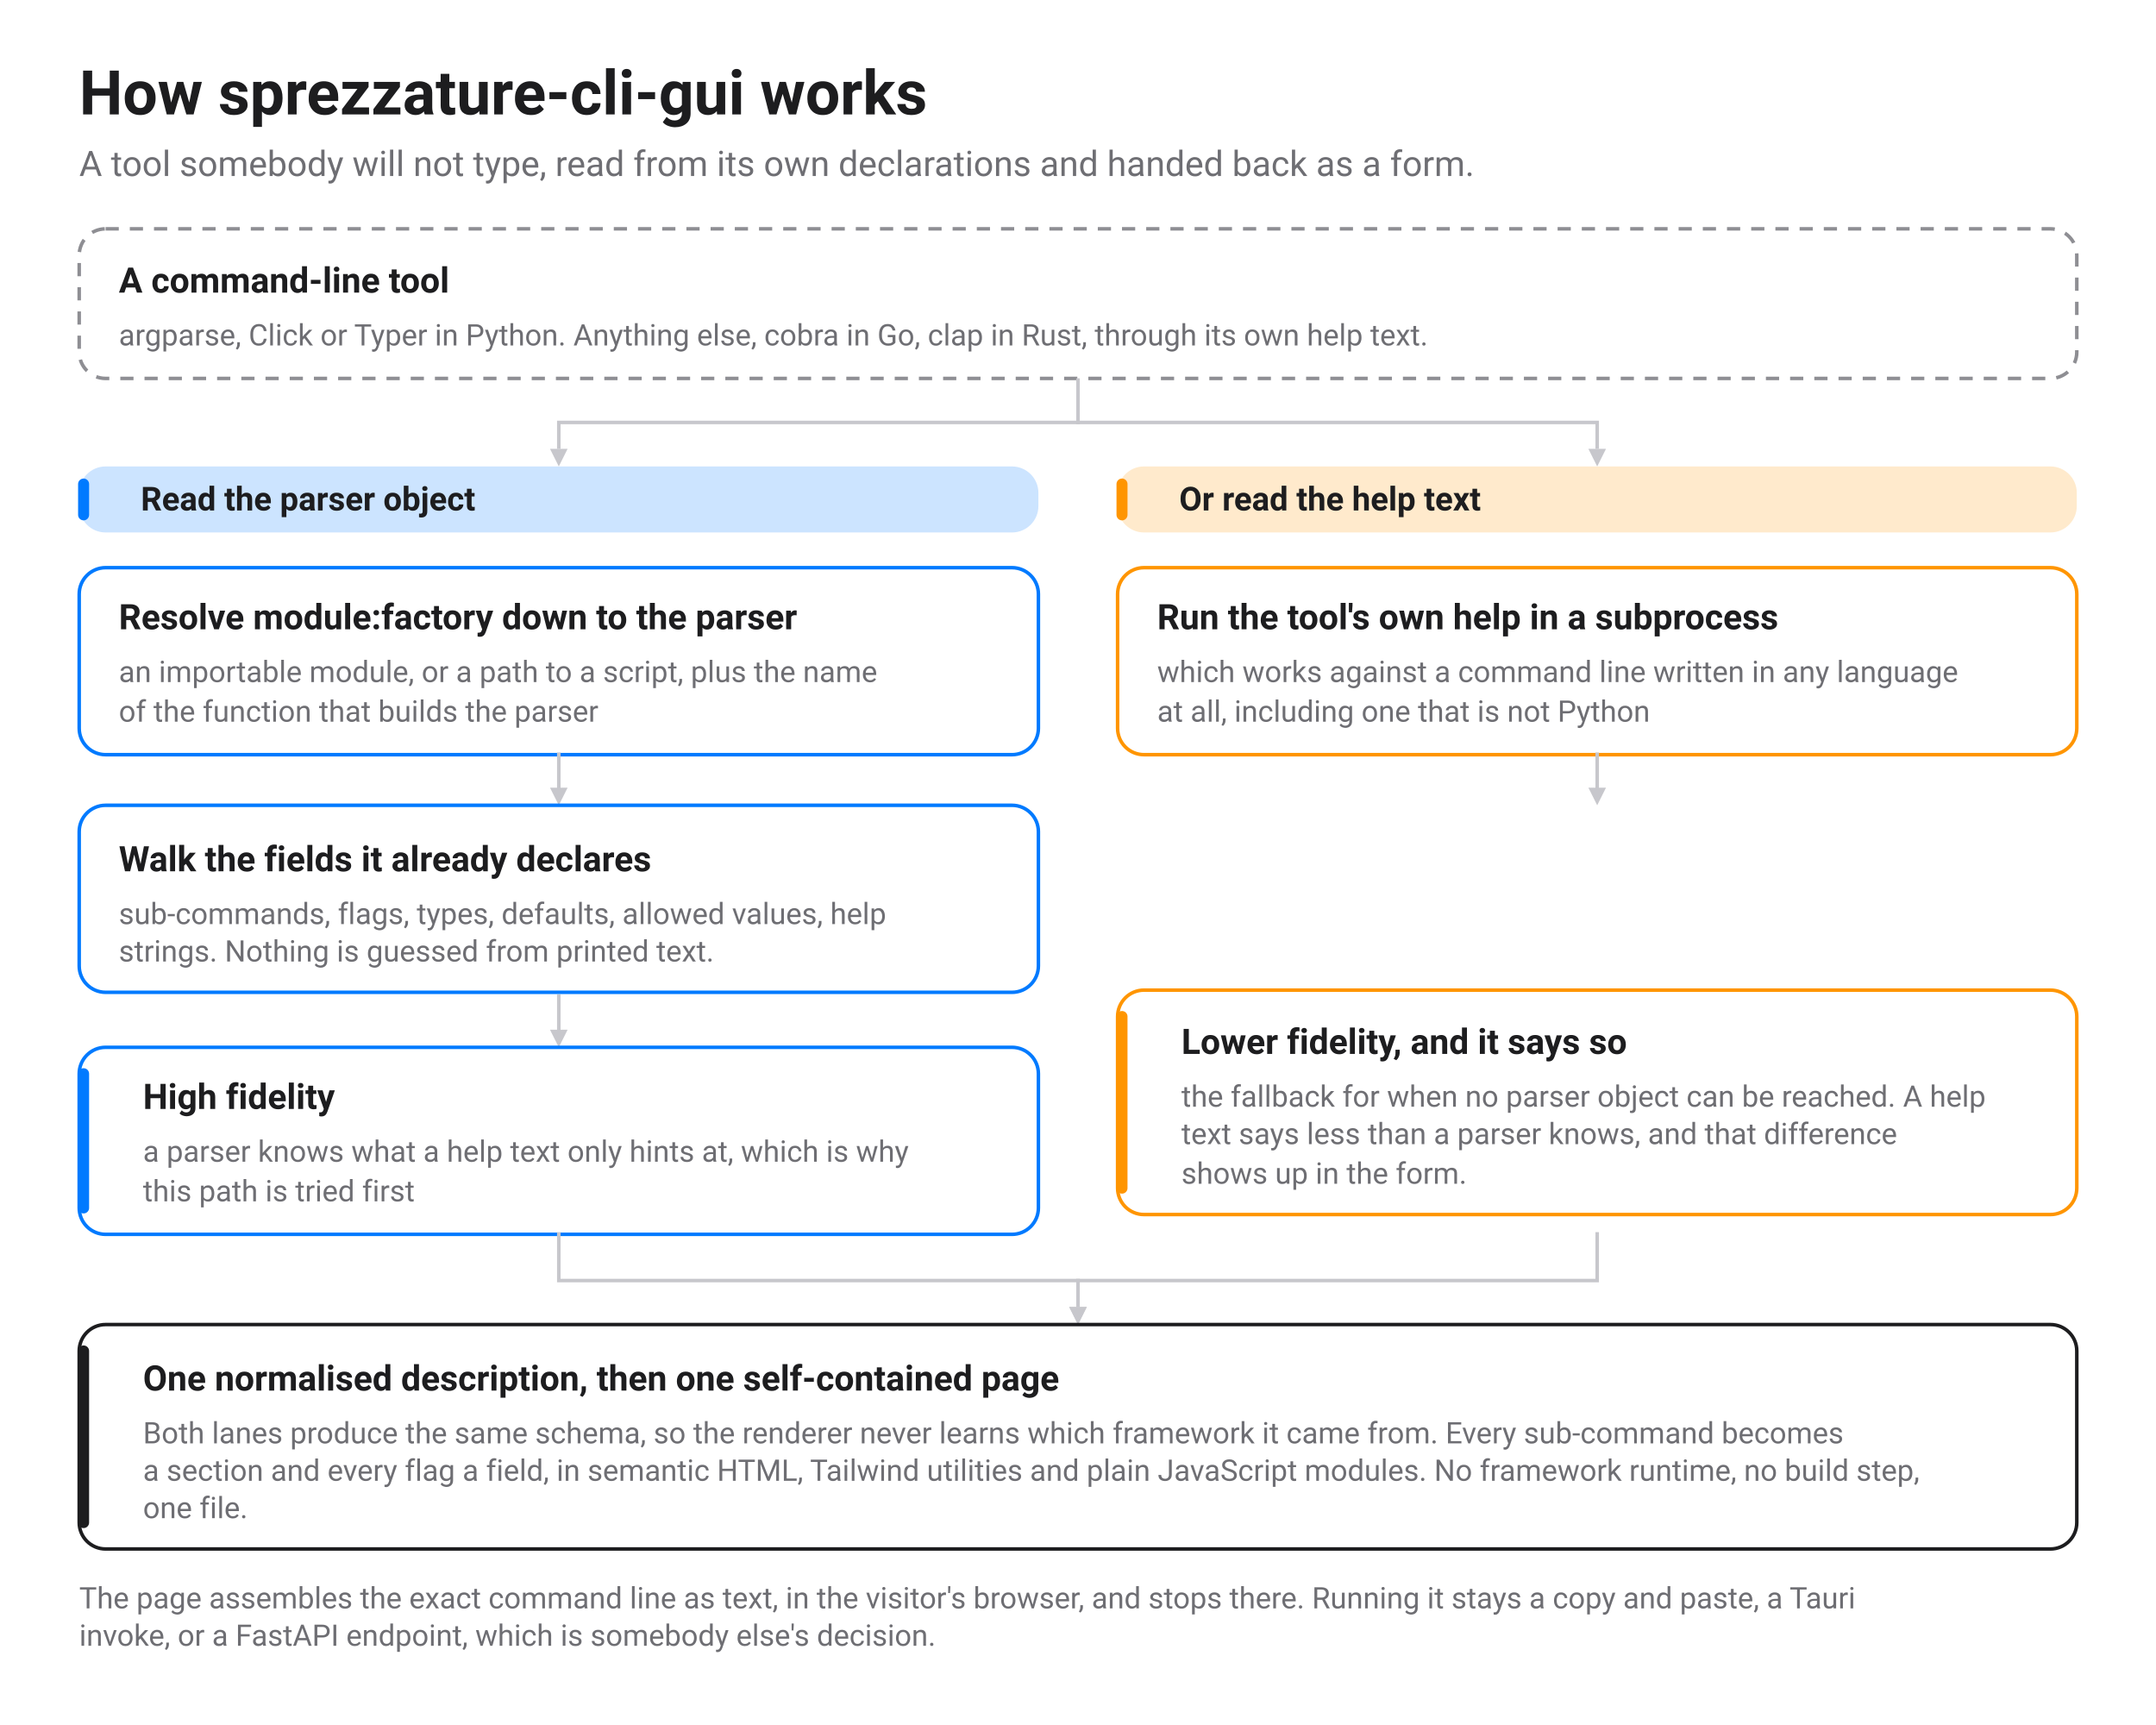
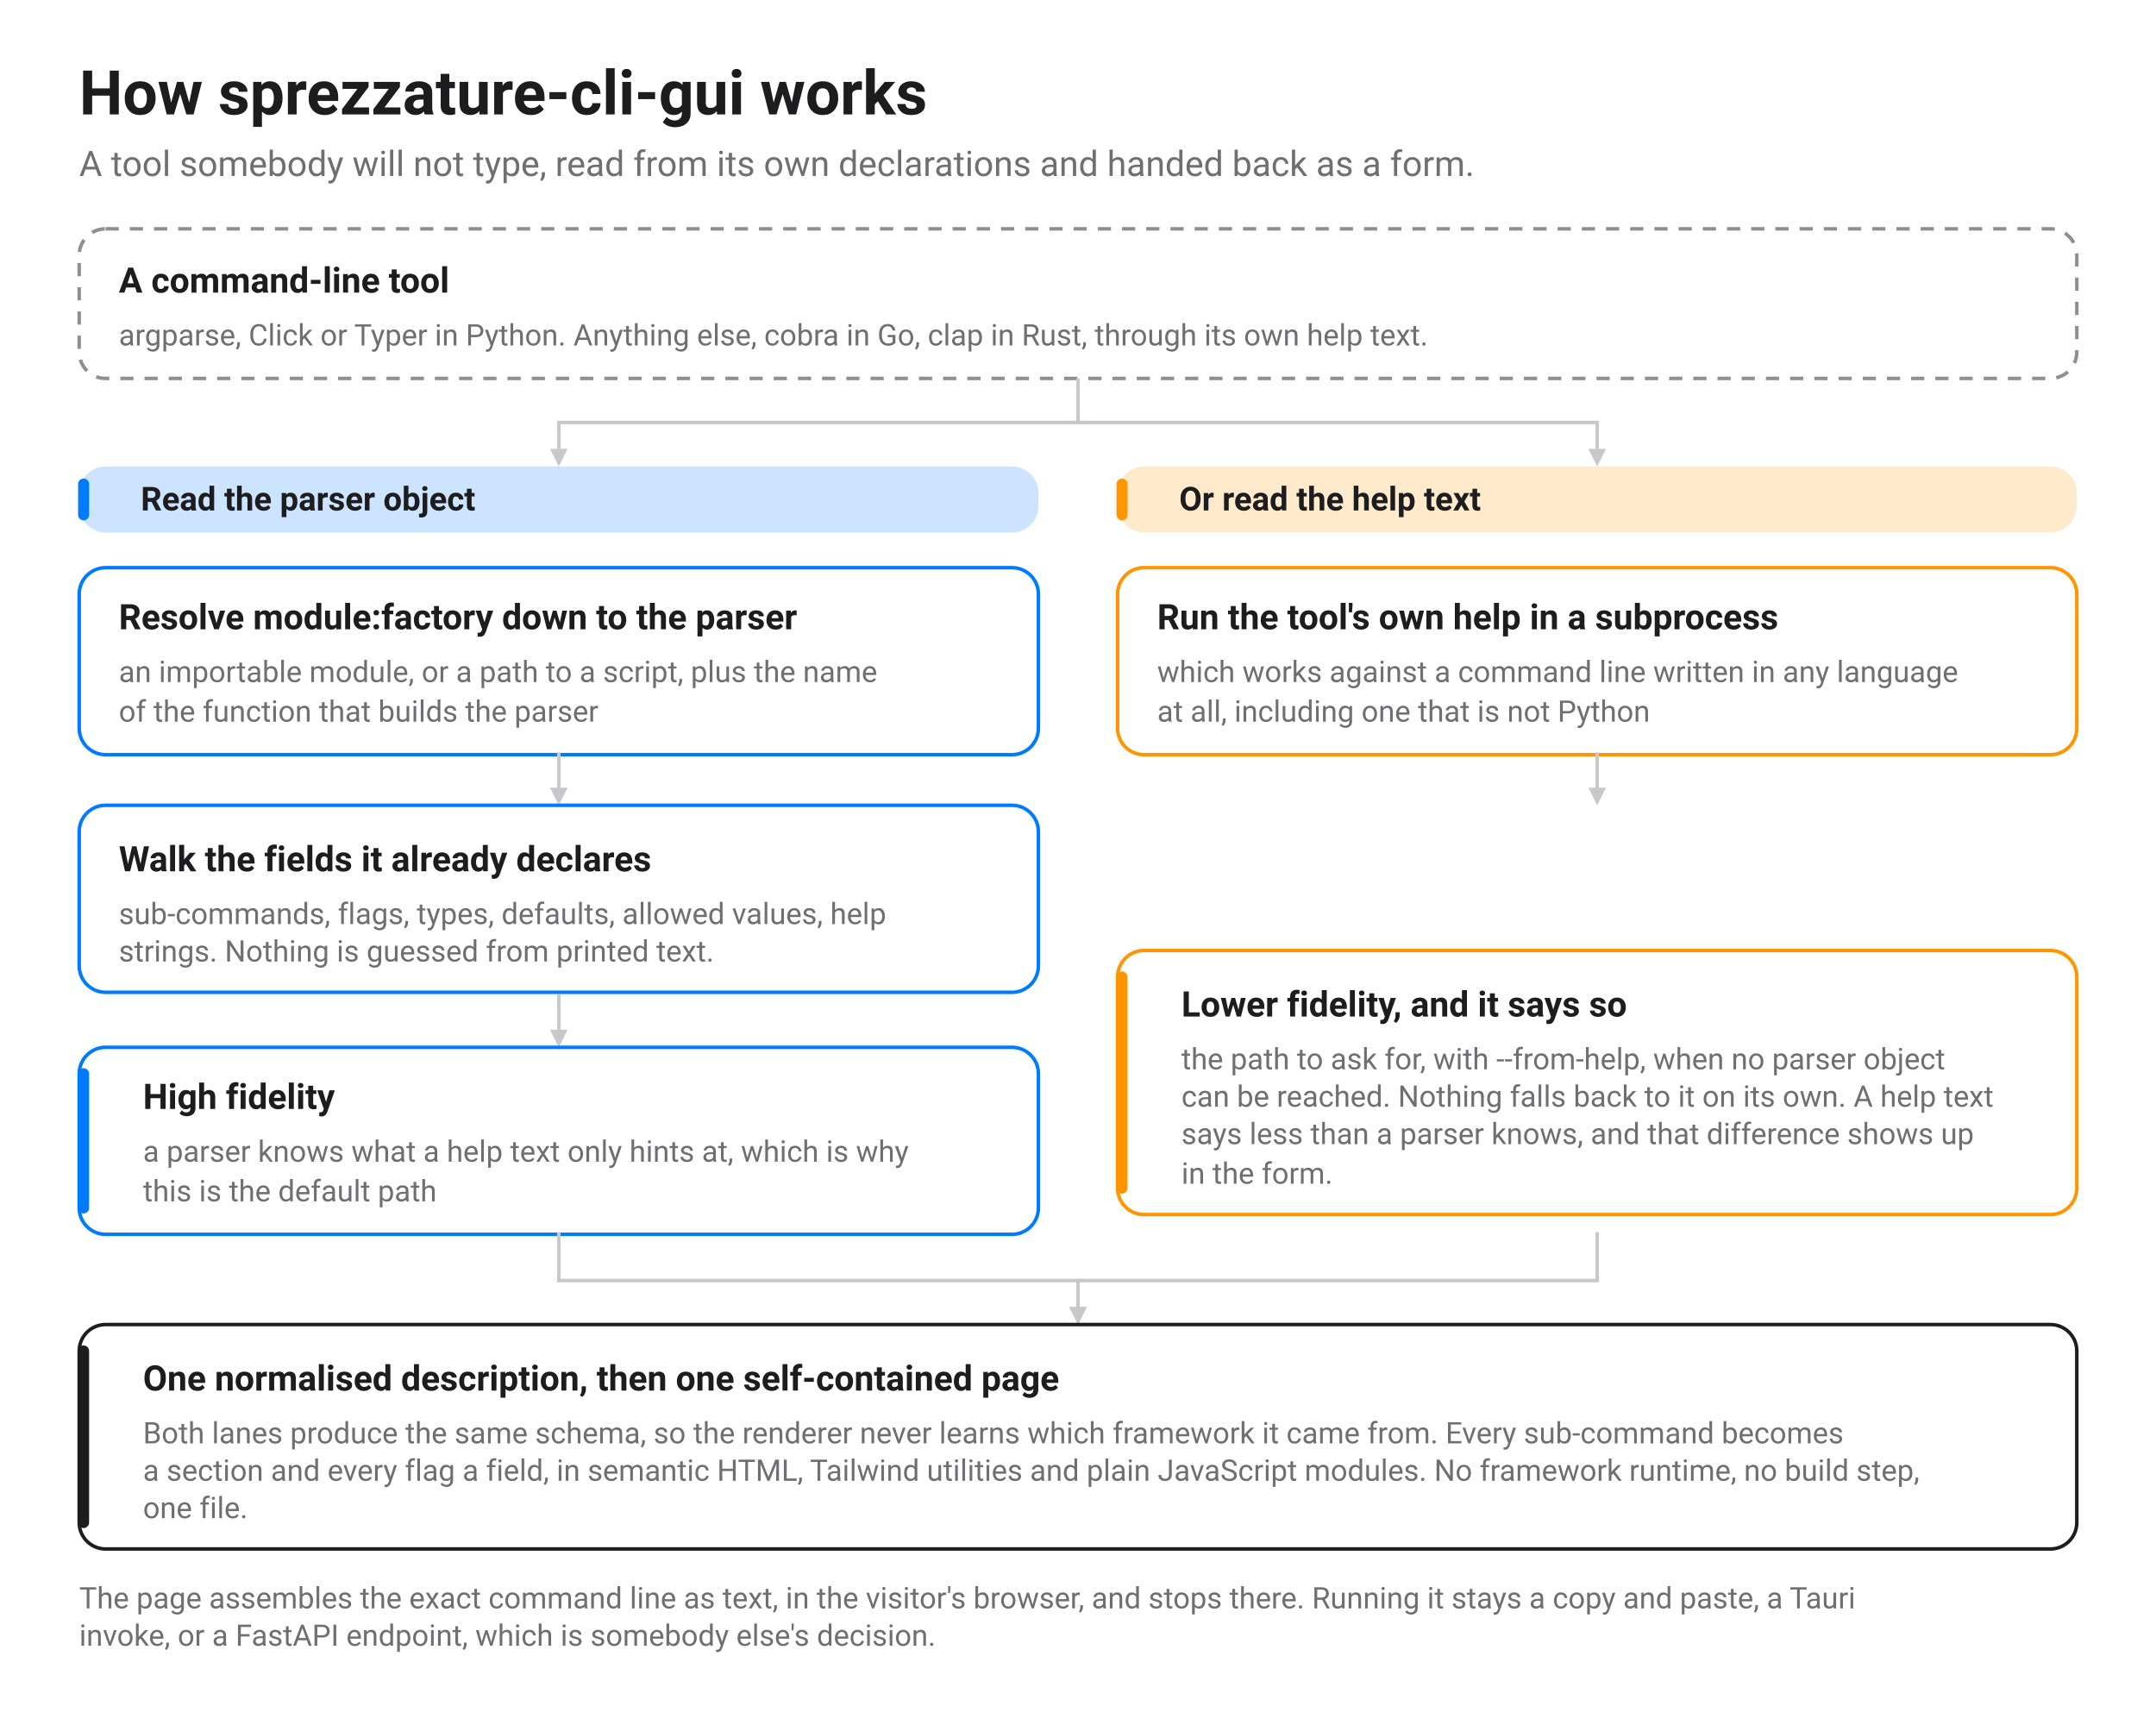
<svg xmlns="http://www.w3.org/2000/svg" width="980" height="784" viewBox="0 0 980 784" font-family="Roboto, Helvetica Neue, Helvetica, Arial, sans-serif" role="img" aria-labelledby="cli-gui-hiw-title cli-gui-hiw-desc">
  <style>@media (prefers-color-scheme: dark){rect[fill="#FFFFFF"]{fill:#141416;}rect.paper{fill:#0B0B0C;}[fill="#1D1D1F"]{fill:#F2F2F7;}[fill="#6E6E73"]{fill:#9C9CA3;}[stroke="#1D1D1F"]{stroke:#F2F2F7;}[stroke="#C7C7CC"]{stroke:#5A5A5E;}[fill="#C7C7CC"]{fill:#5A5A5E;}rect[fill="#CCE4FF"]{fill:#082646;}rect[fill="#FFEACC"]{fill:#462C09;}}</style>
  <rect class="paper" width="980" height="784" fill="#FFFFFF" />
  <text x="36" y="52" font-size="28" font-weight="700" fill="#1D1D1F">How sprezzature-cli-gui works</text>
  <text x="36" y="80" font-size="16" font-weight="400" fill="#6E6E73">A tool somebody will not type, read from its own declarations and handed back as a form.</text>
  <rect x="36" y="104" width="908" height="68" rx="12" fill="#FFFFFF" stroke="#8E8E93" stroke-width="1.6" stroke-dasharray="6 5" />
  <text x="54" y="133" font-size="16" font-weight="600" fill="#1D1D1F">A command-line tool</text>
  <text x="54" y="157" font-size="13.5" font-weight="400" fill="#6E6E73">argparse, Click or Typer in Python. Anything else, cobra in Go, clap in Rust, through its own help text.</text>
  <path d="M490,172 V192 H254 V204" stroke="#C7C7CC" stroke-width="1.6" fill="none" />
  <path d="M250,204 L254,212 L258,204" fill="#C7C7CC" />
  <path d="M490,172 V192 H726 V204" stroke="#C7C7CC" stroke-width="1.6" fill="none" />
  <path d="M722,204 L726,212 L730,204" fill="#C7C7CC" />
  <rect x="36" y="212" width="436" height="30" rx="12" fill="#CCE4FF" />
  <path d="M38,220 v14" stroke="#007AFF" stroke-width="5" stroke-linecap="round" fill="none" />
  <text x="64" y="232" font-size="15" font-weight="700" fill="#1D1D1F">Read the parser object</text>
  <rect x="36" y="258" width="436" height="85" rx="12" fill="#FFFFFF" stroke="#007AFF" stroke-width="1.6" />
  <text x="54" y="286" font-size="16" font-weight="600" fill="#1D1D1F">Resolve module:factory down to the parser</text>
  <text x="54" y="310" font-size="13.5" font-weight="400" fill="#6E6E73">an importable module, or a path to a script, plus the name</text>
  <text x="54" y="328" font-size="13.5" font-weight="400" fill="#6E6E73">of the function that builds the parser</text>
  <path d="M254,342 v17" stroke="#C7C7CC" stroke-width="1.6" fill="none" />
  <path d="M250,358 L254,366 L258,358" fill="#C7C7CC" />
  <rect x="36" y="366" width="436" height="85" rx="12" fill="#FFFFFF" stroke="#007AFF" stroke-width="1.6" />
  <text x="54" y="396" font-size="16" font-weight="600" fill="#1D1D1F">Walk the fields it already declares</text>
  <text x="54" y="420" font-size="13.5" font-weight="400" fill="#6E6E73">sub-commands, flags, types, defaults, allowed values, help</text>
  <text x="54" y="437" font-size="13.5" font-weight="400" fill="#6E6E73">strings. Nothing is guessed from printed text.</text>
  <path d="M254,452 v17" stroke="#C7C7CC" stroke-width="1.6" fill="none" />
  <path d="M250,468 L254,476 L258,468" fill="#C7C7CC" />
  <rect x="36" y="476" width="436" height="85" rx="12" fill="#FFFFFF" stroke="#007AFF" stroke-width="1.6" />
  <path d="M38,488 v61" stroke="#007AFF" stroke-width="5" stroke-linecap="round" fill="none" />
  <text x="65" y="504" font-size="16" font-weight="600" fill="#1D1D1F">High fidelity</text>
  <text x="65" y="528" font-size="13.5" font-weight="400" fill="#6E6E73">a parser knows what a help text only hints at, which is why</text>
-   <text x="65" y="546" font-size="13.5" font-weight="400" fill="#6E6E73">this path is tried first</text>
+   <text x="65" y="546" font-size="13.5" font-weight="400" fill="#6E6E73">this is the default path</text>
  <rect x="508" y="212" width="436" height="30" rx="12" fill="#FFEACC" />
  <path d="M510,220 v14" stroke="#FF9500" stroke-width="5" stroke-linecap="round" fill="none" />
  <text x="536" y="232" font-size="15" font-weight="700" fill="#1D1D1F">Or read the help text</text>
  <rect x="508" y="258" width="436" height="85" rx="12" fill="#FFFFFF" stroke="#FF9500" stroke-width="1.6" />
  <text x="526" y="286" font-size="16" font-weight="600" fill="#1D1D1F">Run the tool's own help in a subprocess</text>
  <text x="526" y="310" font-size="13.5" font-weight="400" fill="#6E6E73">which works against a command line written in any language</text>
  <text x="526" y="328" font-size="13.5" font-weight="400" fill="#6E6E73">at all, including one that is not Python</text>
  <path d="M726,342 v17" stroke="#C7C7CC" stroke-width="1.6" fill="none" />
  <path d="M722,358 L726,366 L730,358" fill="#C7C7CC" />
-   <rect x="508" y="450" width="436" height="102" rx="12" fill="#FFFFFF" stroke="#FF9500" stroke-width="1.6" />
-   <path d="M510,462 v78" stroke="#FF9500" stroke-width="5" stroke-linecap="round" fill="none" />
-   <text x="537" y="479" font-size="16" font-weight="600" fill="#1D1D1F">Lower fidelity, and it says so</text>
-   <text x="537" y="503" font-size="13.5" font-weight="400" fill="#6E6E73">the fallback for when no parser object can be reached. A help</text>
-   <text x="537" y="520" font-size="13.5" font-weight="400" fill="#6E6E73">text says less than a parser knows, and that difference</text>
-   <text x="537" y="538" font-size="13.5" font-weight="400" fill="#6E6E73">shows up in the form.</text>
+   <rect x="508" y="432" width="436" height="120" rx="12" fill="#FFFFFF" stroke="#FF9500" stroke-width="1.6" />
+   <path d="M510,444 v96" stroke="#FF9500" stroke-width="5" stroke-linecap="round" fill="none" />
+   <text x="537" y="462" font-size="16" font-weight="600" fill="#1D1D1F">Lower fidelity, and it says so</text>
+   <text x="537" y="486" font-size="13.5" font-weight="400" fill="#6E6E73">the path to ask for, with --from-help, when no parser object</text>
+   <text x="537" y="503" font-size="13.5" font-weight="400" fill="#6E6E73">can be reached. Nothing falls back to it on its own. A help text</text>
+   <text x="537" y="520" font-size="13.5" font-weight="400" fill="#6E6E73">says less than a parser knows, and that difference shows up</text>
+   <text x="537" y="538" font-size="13.5" font-weight="400" fill="#6E6E73">in the form.</text>
  <path d="M254,560 V582 H490 V594" stroke="#C7C7CC" stroke-width="1.6" fill="none" />
  <path d="M486,594 L490,602 L494,594" fill="#C7C7CC" />
  <path d="M726,560 V582 H490 V594" stroke="#C7C7CC" stroke-width="1.6" fill="none" />
  <path d="M486,594 L490,602 L494,594" fill="#C7C7CC" />
  <rect x="36" y="602" width="908" height="102" rx="12" fill="#FFFFFF" stroke="#1D1D1F" stroke-width="1.6" />
  <path d="M38,614 v78" stroke="#1D1D1F" stroke-width="5" stroke-linecap="round" fill="none" />
  <text x="65" y="632" font-size="16" font-weight="600" fill="#1D1D1F">One normalised description, then one self-contained page</text>
  <text x="65" y="656" font-size="13.5" font-weight="400" fill="#6E6E73">Both lanes produce the same schema, so the renderer never learns which framework it came from. Every sub-command becomes</text>
  <text x="65" y="673" font-size="13.5" font-weight="400" fill="#6E6E73">a section and every flag a field, in semantic HTML, Tailwind utilities and plain JavaScript modules. No framework runtime, no build step,</text>
  <text x="65" y="690" font-size="13.5" font-weight="400" fill="#6E6E73">one file.</text>
  <text x="36" y="731" font-size="13.5" font-weight="400" fill="#6E6E73">The page assembles the exact command line as text, in the visitor's browser, and stops there. Running it stays a copy and paste, a Tauri</text>
  <text x="36" y="748" font-size="13.5" font-weight="400" fill="#6E6E73">invoke, or a FastAPI endpoint, which is somebody else's decision.</text>
</svg>
